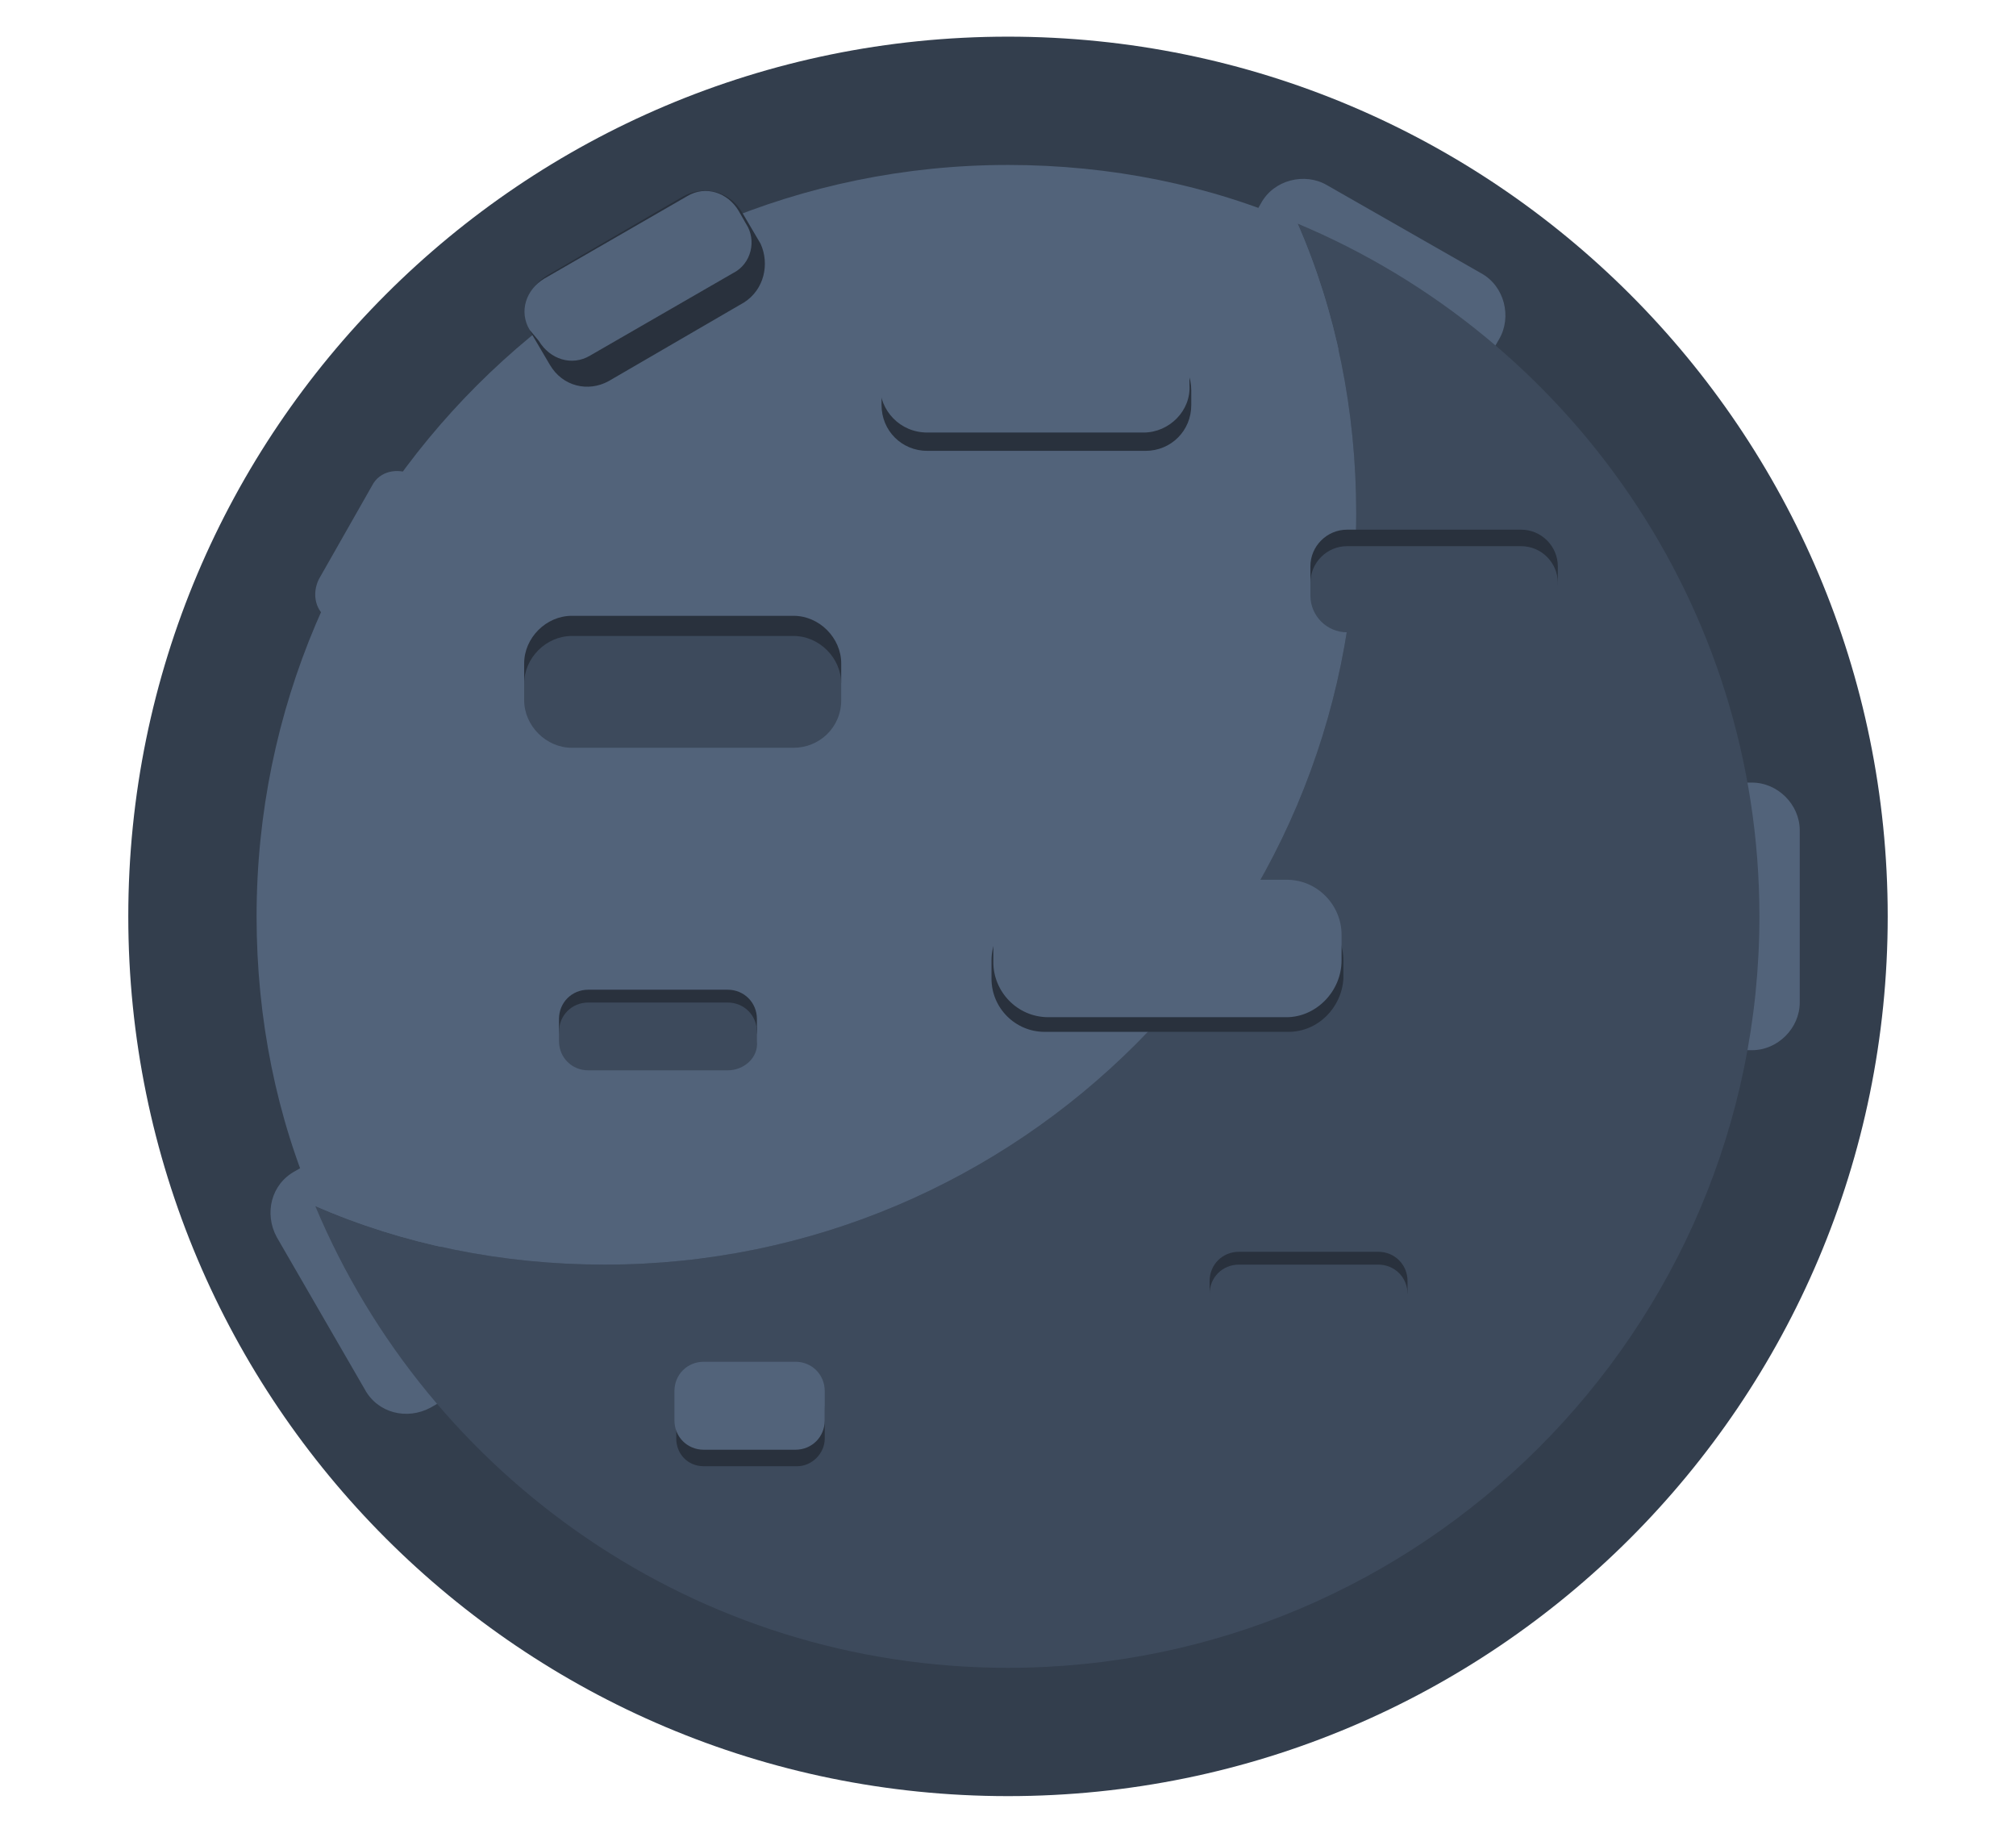
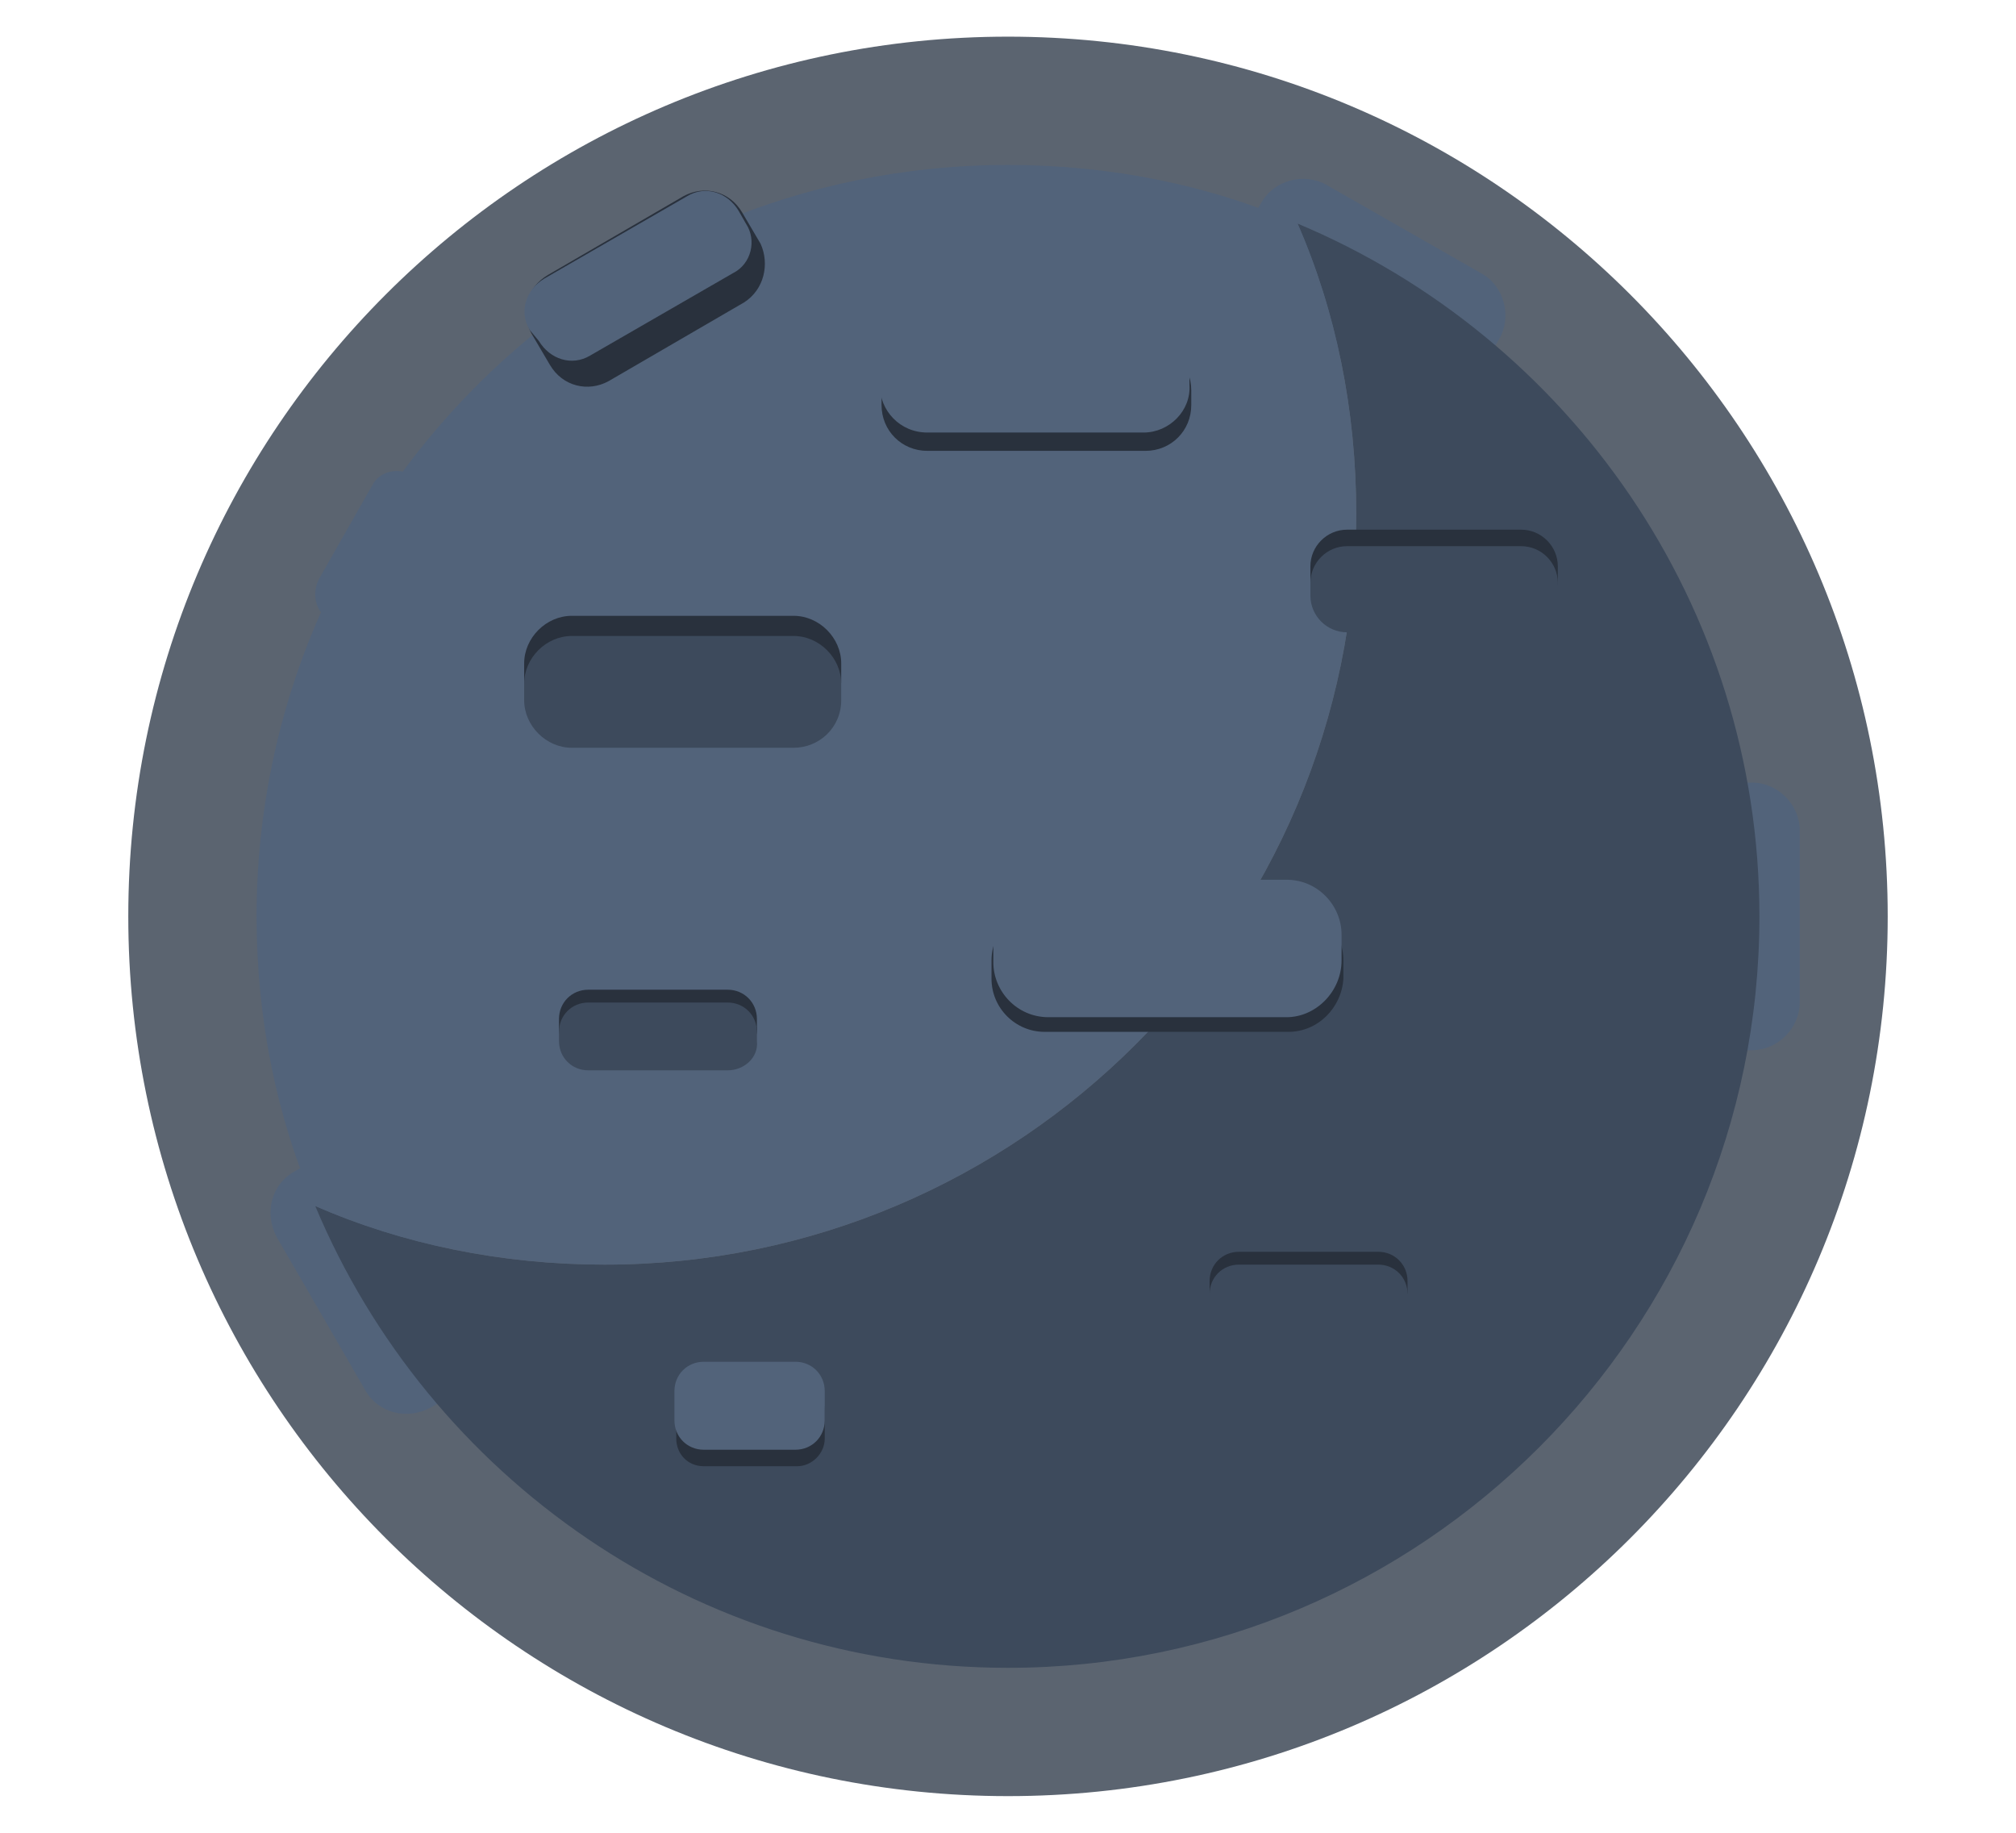
<svg xmlns="http://www.w3.org/2000/svg" version="1.1" id="planet" x="0px" y="0px" viewBox="0 0 110 100" enable-background="new 0 0 110 100" xml:space="preserve">
-   <circle id="planet-glow" fill="#333E4D" cx="55" cy="50" r="48" />
+   <circle id="planet-glow" fill="#333E4D" fill-opacity="0.8" cx="55" cy="50" r="48" />
  <g id="crater-back">
    <path id="crater-back4" fill="#52637A" d="M24.2,28.8l-2.9,5.1c-0.4,0.8-1.4,1-2.2,0.6l-1.1-0.7c-0.8-0.4-1-1.4-0.6-2.2l2.9-5.1    c0.4-0.8,1.4-1,2.2-0.6l1.1,0.7C24.4,27.1,24.6,28.1,24.2,28.8z" />
    <path id="crater-back3" fill="#52637A" d="M21.6,63.8l4.8,8.3c0.7,1.3,0.3,2.9-1,3.6l-1.9,1.1c-1.3,0.7-2.9,0.3-3.6-1l-4.8-8.3    c-0.7-1.3-0.3-2.9,1-3.6l1.9-1.1C19.2,62.1,20.8,62.5,21.6,63.8z" />
    <path id="crater-back2" fill="#52637A" d="M90.9,54.7v-9.4c0-1.4,1.2-2.6,2.6-2.6h2.1c1.4,0,2.6,1.2,2.6,2.6v9.4    c0,1.4-1.2,2.6-2.6,2.6h-2.1C92.1,57.3,90.9,56.1,90.9,54.7z" />
    <path id="crater-back1" fill="#52637A" d="M77.1,21.4l-8.4-4.8c-1.3-0.7-1.7-2.4-1-3.6l1.1-1.9c0.7-1.3,2.4-1.7,3.6-1l8.4,4.8    c1.3,0.7,1.7,2.4,1,3.6l-1.1,1.9C80,21.7,78.3,22.1,77.1,21.4z" />
  </g>
  <g id="planet">
    <path id="planet-shadow" fill="#3D4A5C" d="M70.8,12.2C72.9,17,74,22.4,74,28c0,22.6-18.4,41-41,41c-5.6,0-11-1.1-15.8-3.2    C23.4,80.6,38,91,55,91c22.6,0,41-18.4,41-41C96,33,85.6,18.4,70.8,12.2z" />
    <path id="planet-light" fill="#52637A" d="M74,28c0-5.6-1.1-11-3.2-15.8C66,10.1,60.6,9,55,9C32.4,9,14,27.4,14,50    c0,5.6,1.1,11,3.2,15.8C22,67.9,27.4,69,33,69C55.6,69,74,50.6,74,28z" />
  </g>
  <g id="crater-down">
    <g id="crater-down4">
      <path id="down4-shadow" fill="#29313D" d="M75.2,72h-7.6c-0.9,0-1.6-0.7-1.6-1.6v-0.5c0-0.9,0.7-1.6,1.6-1.6h7.6     c0.9,0,1.6,0.7,1.6,1.6v0.5C76.8,71.3,76.1,72,75.2,72z" />
      <path id="down4-surface" fill="#3D4A5C" d="M75.2,72.7h-7.6c-0.9,0-1.6-0.7-1.6-1.6v-0.5c0-0.9,0.7-1.6,1.6-1.6h7.6     c0.9,0,1.6,0.7,1.6,1.6v0.5C76.8,72,76.1,72.7,75.2,72.7z" />
    </g>
    <g id="crater-down3">
      <path id="down3-shadow" fill="#29313D" d="M39.7,57.7h-7.6c-0.9,0-1.6-0.7-1.6-1.6v-0.5c0-0.9,0.7-1.6,1.6-1.6h7.6     c0.9,0,1.6,0.7,1.6,1.6V56C41.4,56.9,40.6,57.7,39.7,57.7z" />
      <path id="down3-surface" fill="#3D4A5C" d="M39.7,58.4h-7.6c-0.9,0-1.6-0.7-1.6-1.6v-0.5c0-0.9,0.7-1.6,1.6-1.6h7.6     c0.9,0,1.6,0.7,1.6,1.6v0.5C41.4,57.7,40.6,58.4,39.7,58.4z" />
    </g>
    <g id="crater-down2">
      <path id="down2-shadow" fill="#29313D" d="M43.3,39.7H31.2c-1.4,0-2.6-1.2-2.6-2.6v-0.9c0-1.4,1.2-2.6,2.6-2.6h12.1     c1.4,0,2.6,1.2,2.6,2.6v0.9C45.9,38.5,44.7,39.7,43.3,39.7z" />
      <path id="down2-surface" fill="#3D4A5C" d="M43.3,40.8H31.2c-1.4,0-2.6-1.2-2.6-2.6v-0.9c0-1.4,1.2-2.6,2.6-2.6h12.1     c1.4,0,2.6,1.2,2.6,2.6v0.9C45.9,39.7,44.7,40.8,43.3,40.8z" />
    </g>
    <g id="crater-down1">
      <path id="down1-shadow" fill="#29313D" d="M83,33.6h-9.5c-1.1,0-2-0.9-2-2v-0.7c0-1.1,0.9-2,2-2H83c1.1,0,2,0.9,2,2v0.7     C85,32.7,84.1,33.6,83,33.6z" />
      <path id="down1-surface" fill="#3D4A5C" d="M83,34.5h-9.5c-1.1,0-2-0.9-2-2v-0.7c0-1.1,0.9-2,2-2H83c1.1,0,2,0.9,2,2v0.7     C85,33.6,84.1,34.5,83,34.5z" />
    </g>
  </g>
  <g id="crater-up">
    <g id="crater-up4">
      <path id="up4-shadow" fill="#29313D" d="M43.5,80h-5.1c-0.9,0-1.5-0.7-1.5-1.5V77c0-0.9,0.7-1.5,1.5-1.5h5.1     c0.9,0,1.5,0.7,1.5,1.5v1.5C45,79.3,44.3,80,43.5,80z" />
      <path id="up4-surface" fill="#52637A" d="M43.4,79.1h-5c-0.9,0-1.6-0.7-1.6-1.6v-1.6c0-0.9,0.7-1.6,1.6-1.6h5     c0.9,0,1.6,0.7,1.6,1.6v1.6C45,78.4,44.3,79.1,43.4,79.1z" />
    </g>
    <g id="crater-up3">
      <path id="up3-shadow" fill="#29313D" d="M70.3,56.3H57c-1.6,0-2.9-1.3-2.9-2.9v-1c0-1.6,1.3-2.9,2.9-2.9h13.4     c1.6,0,2.9,1.3,2.9,2.9v1C73.2,55,71.9,56.3,70.3,56.3z" />
      <path id="up3-surface" fill="#52637A" d="M70.2,55.5h-13c-1.7,0-3-1.4-3-3V51c0-1.7,1.4-3,3-3h13c1.7,0,3,1.4,3,3v1.4     C73.2,54.1,71.8,55.5,70.2,55.5z" />
    </g>
    <g id="crater-up2">
      <path id="up2-shadow" fill="#29313D" d="M62.5,24.6H50.6c-1.4,0-2.5-1.1-2.5-2.5v-0.8c0-1.4,1.1-2.5,2.5-2.5h11.9     c1.4,0,2.5,1.1,2.5,2.5v0.8C65,23.5,63.9,24.6,62.5,24.6z" />
      <path id="up2-surface" fill="#52637A" d="M62.4,23.6H50.6c-1.5,0-2.6-1.2-2.6-2.6v-1.1c0-1.5,1.2-2.6,2.6-2.6h11.7     c1.5,0,2.6,1.2,2.6,2.6V21C65,22.4,63.8,23.6,62.4,23.6z" />
    </g>
    <g id="crater-up1">
      <path id="up1-shadow" fill="#29313D" d="M40.6,16.5l-7.4,4.3c-1.1,0.6-2.5,0.3-3.2-0.9l-1-1.7c-0.6-1.1-0.3-2.5,0.9-3.2l7.4-4.3     c1.1-0.6,2.5-0.3,3.2,0.9l1,1.7C42,14.4,41.7,15.8,40.6,16.5z" />
      <path id="up1-surface" fill="#52637A" d="M40,14.9l-7.8,4.5c-1,0.6-2.2,0.2-2.8-0.8L28.9,18c-0.6-1-0.2-2.2,0.8-2.8l7.8-4.5     c1-0.6,2.2-0.2,2.8,0.8l0.4,0.7C41.3,13.1,41,14.4,40,14.9z" />
    </g>
  </g>
</svg>
